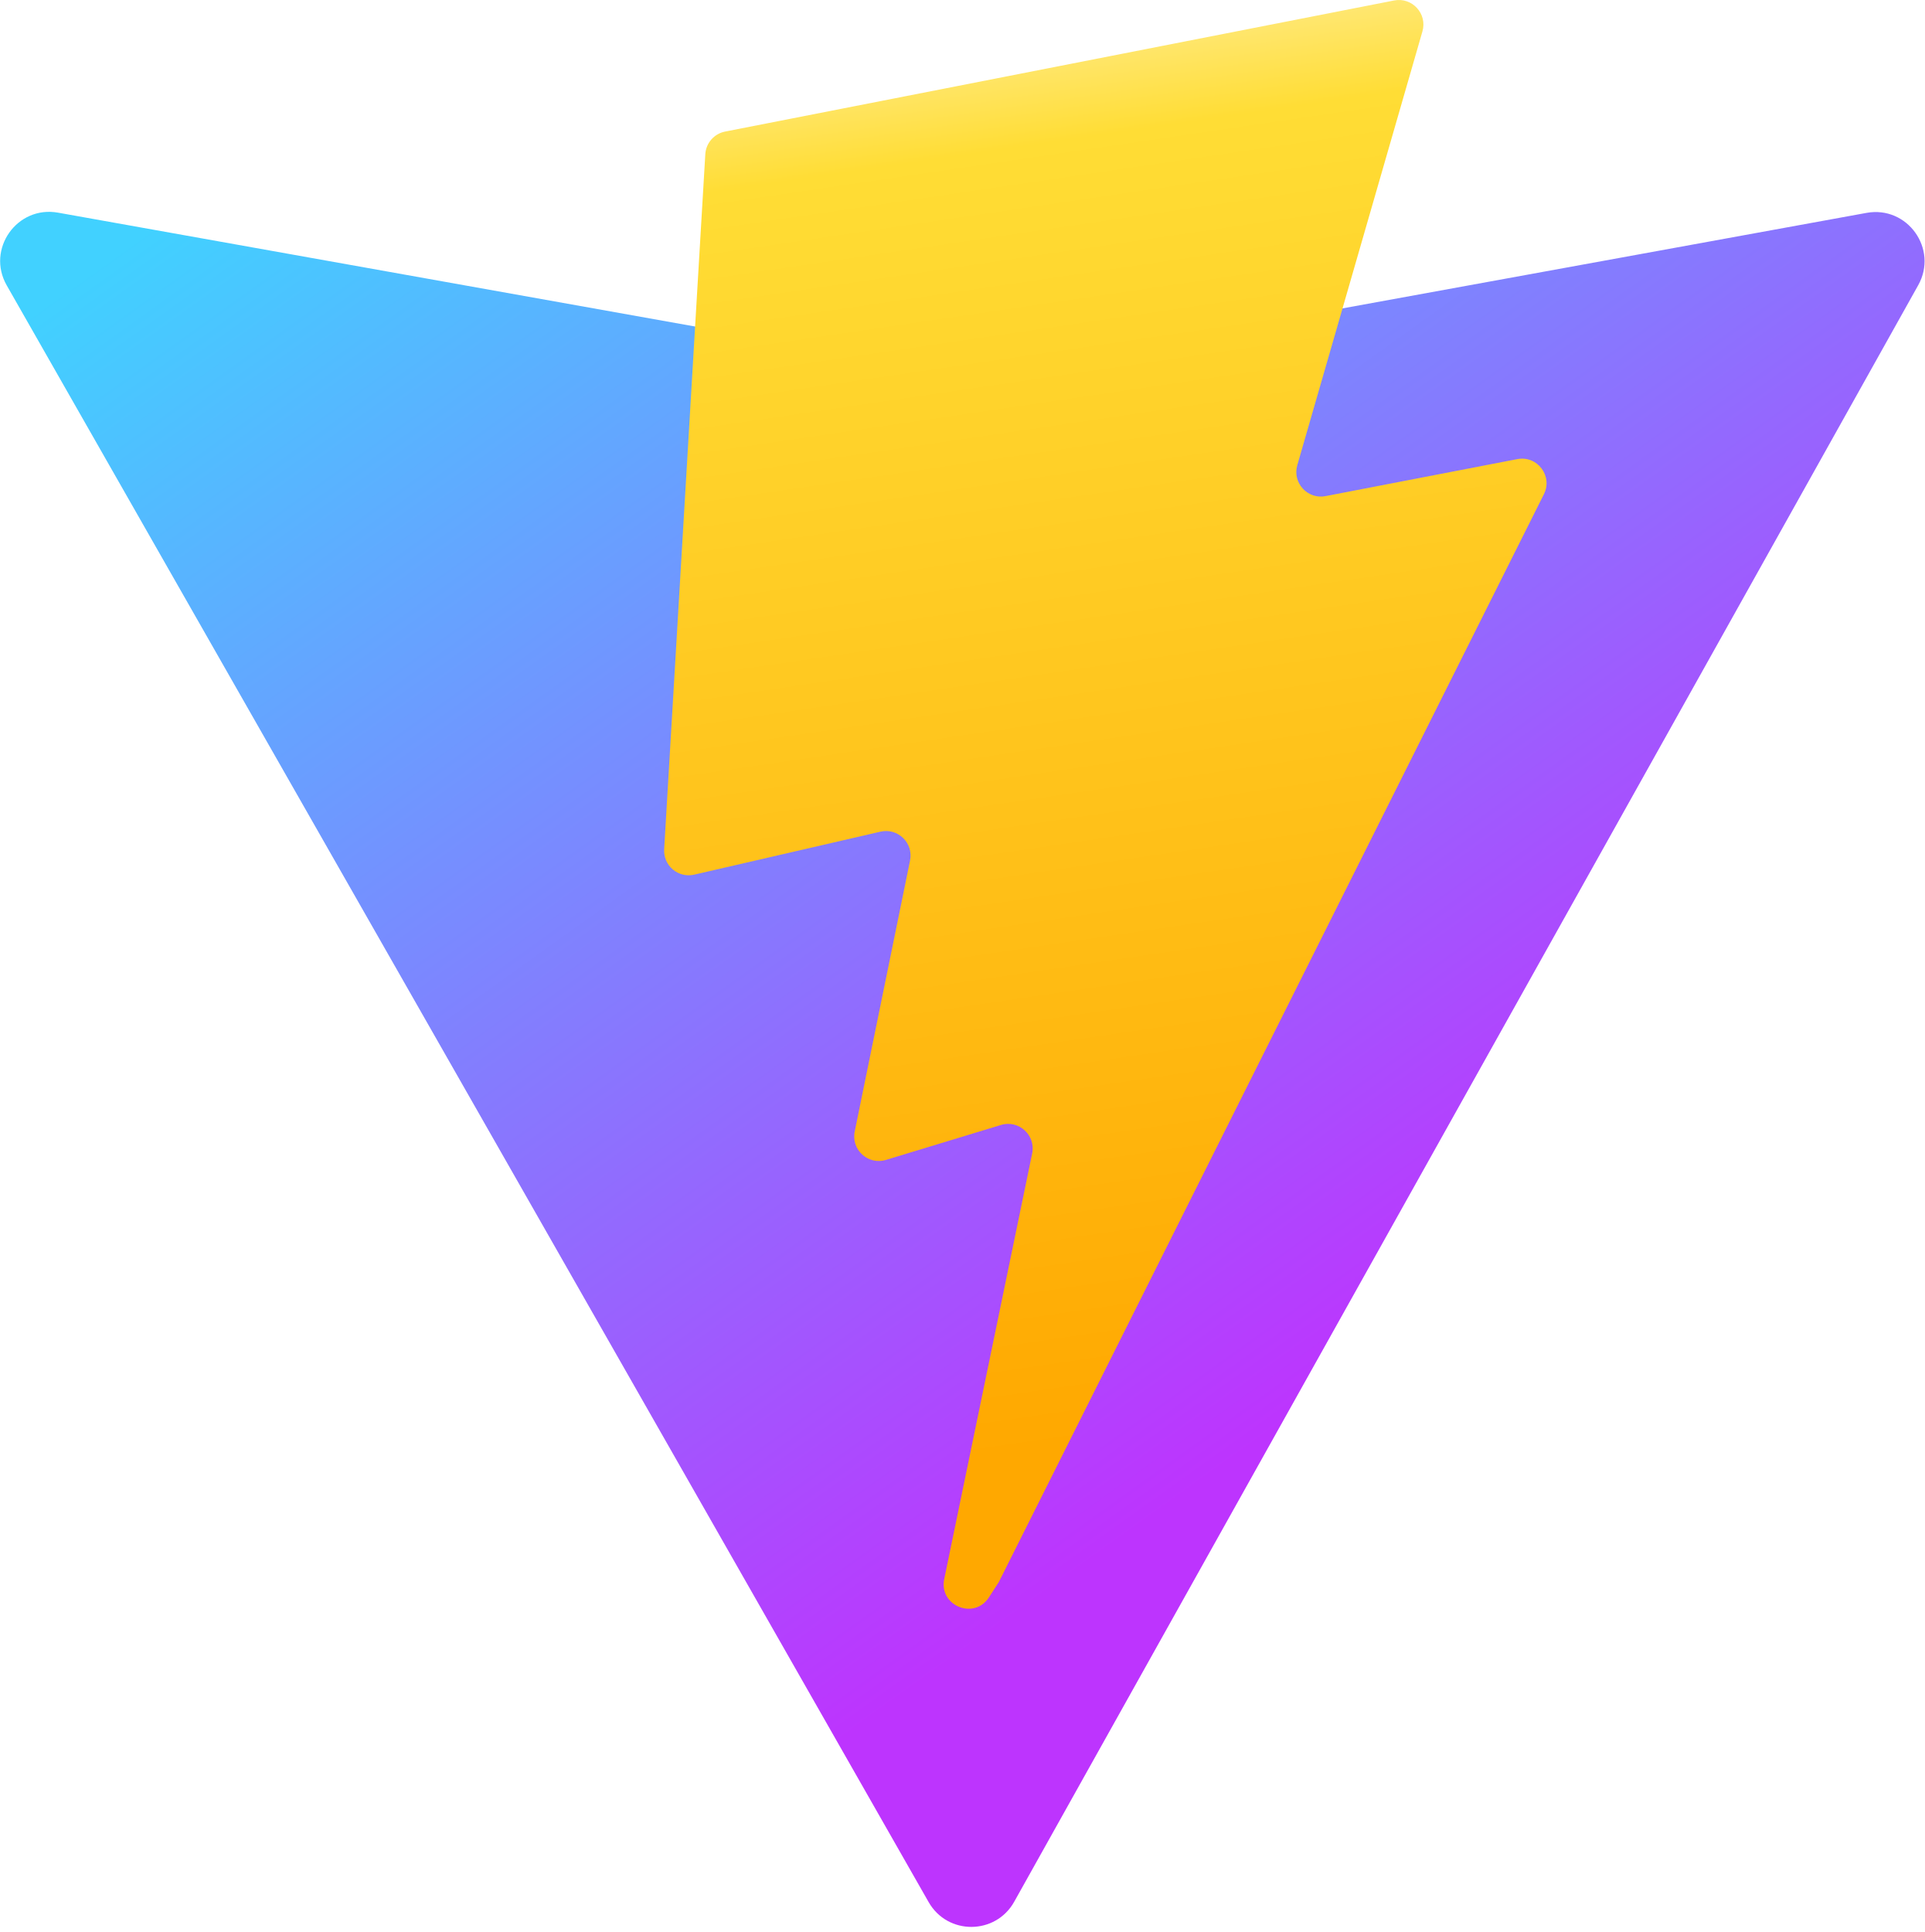
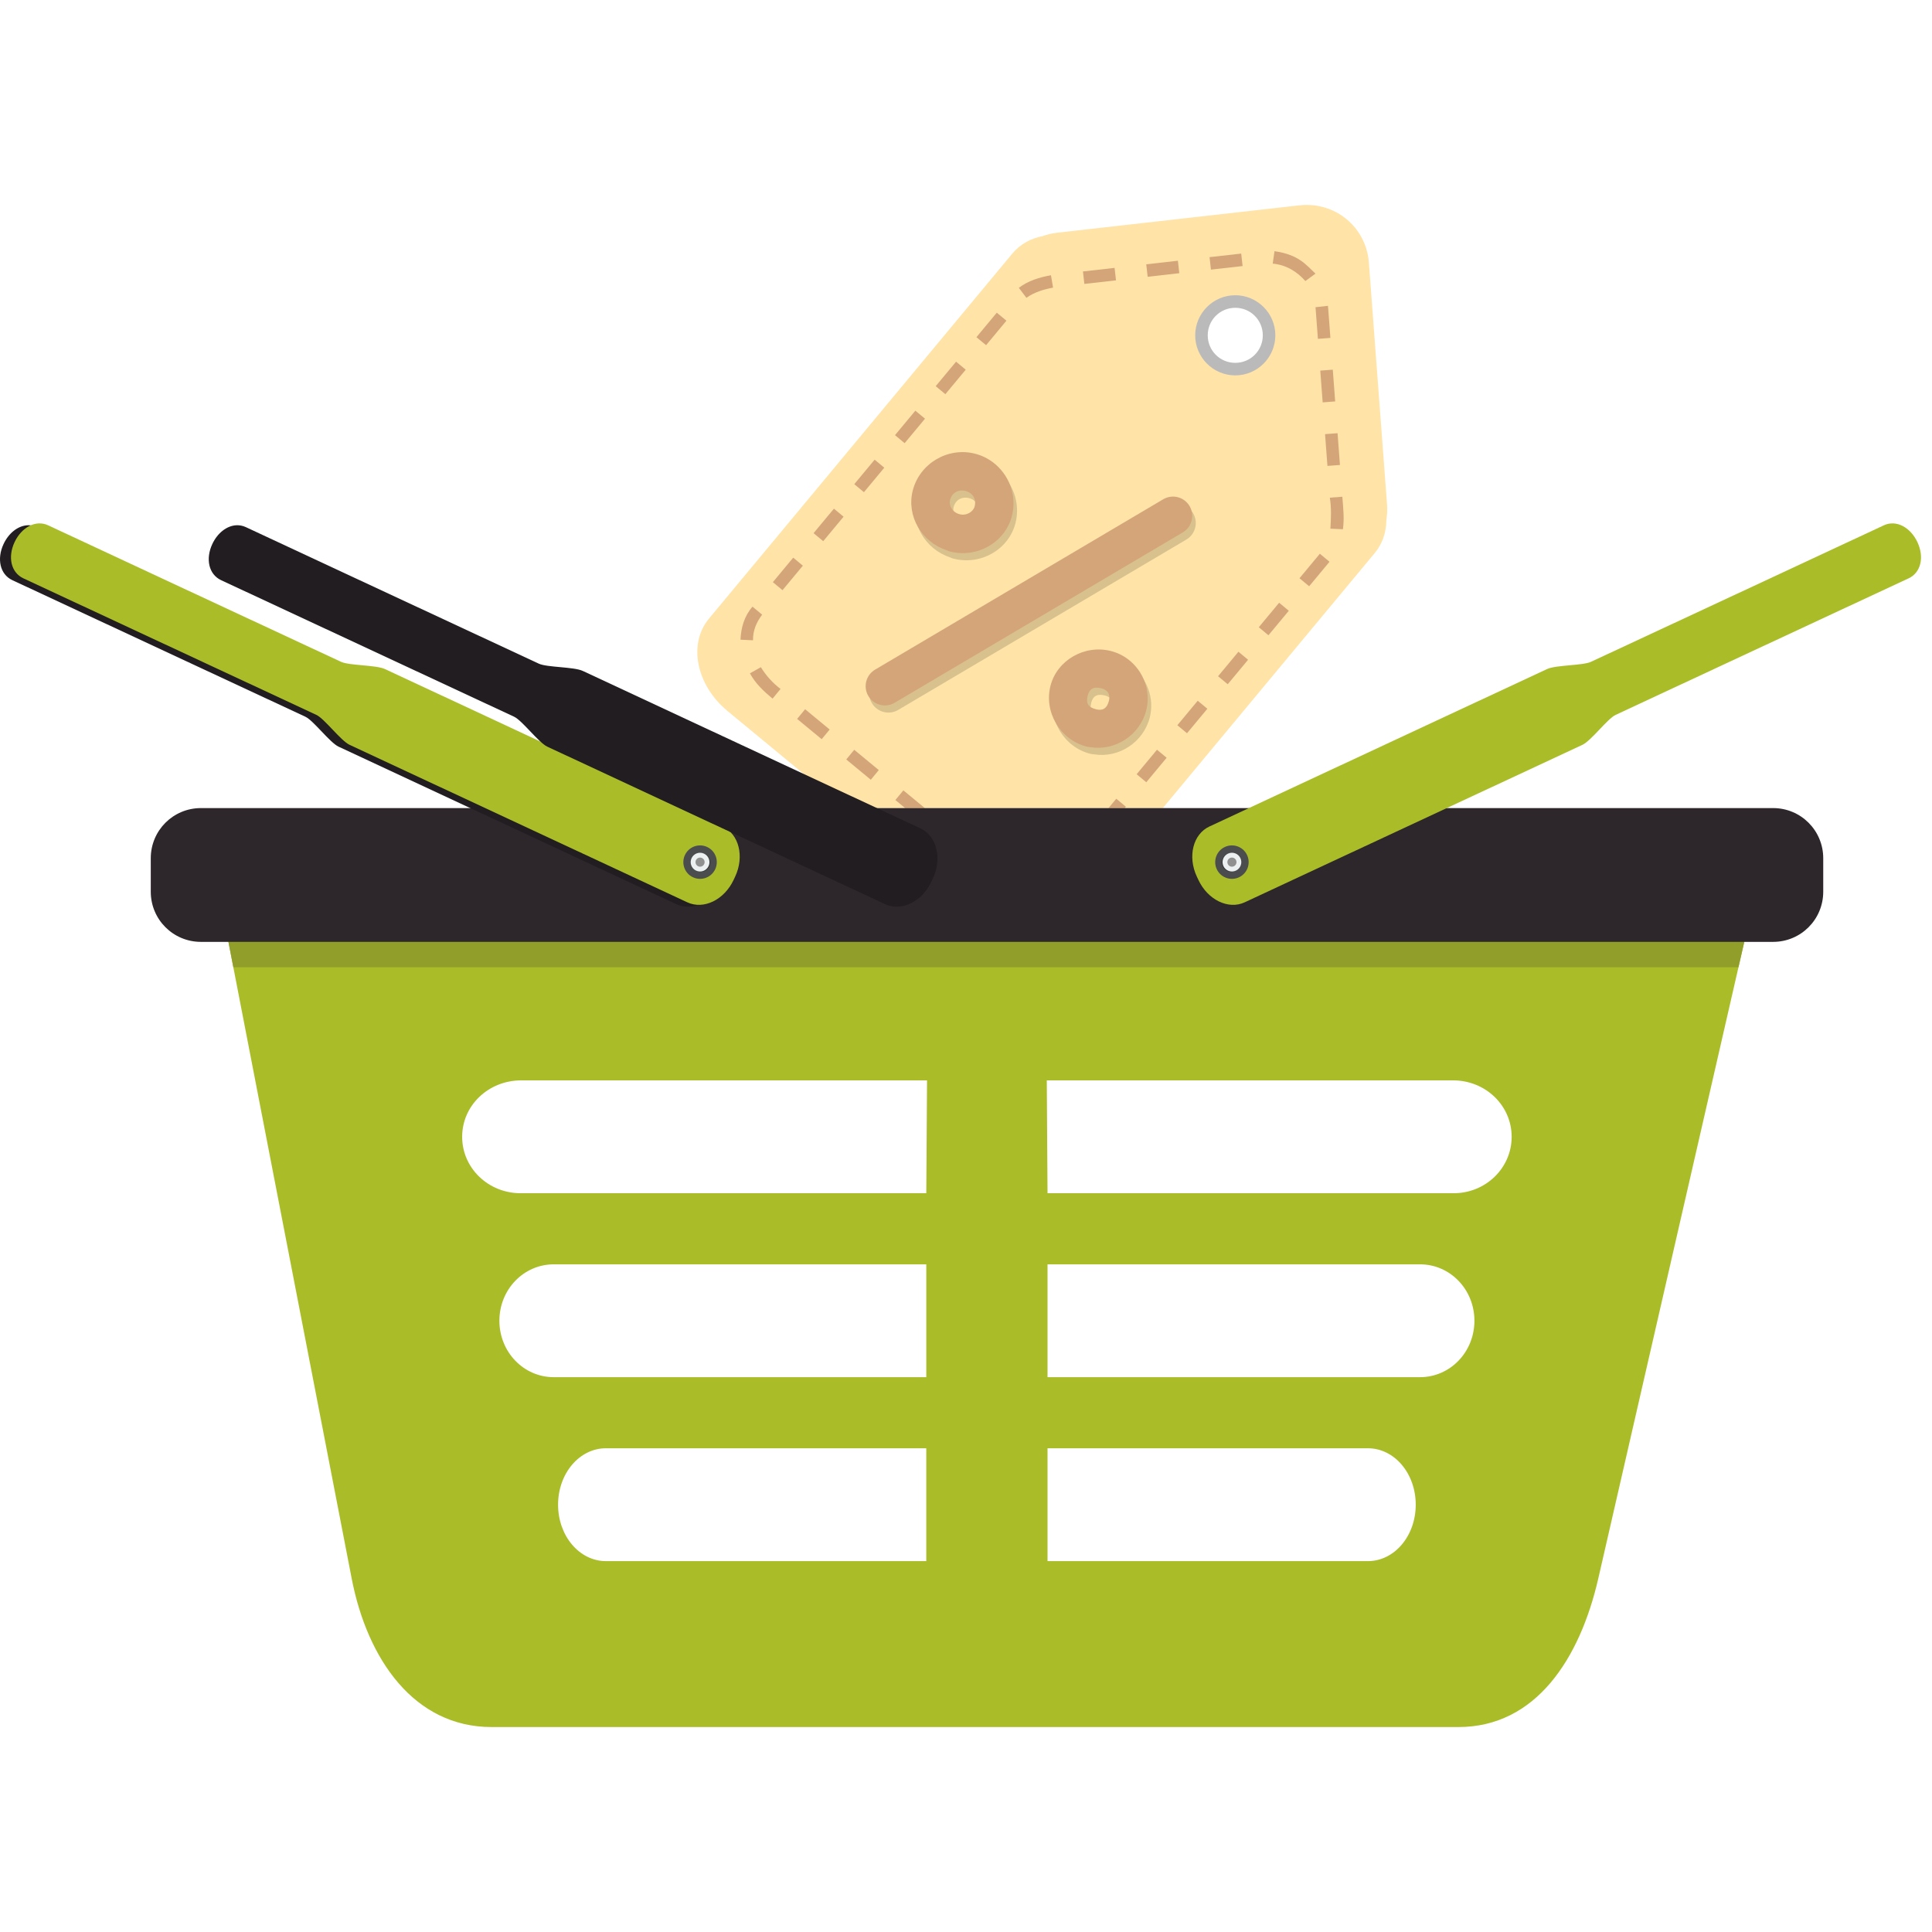
- <svg xmlns="http://www.w3.org/2000/svg" aria-hidden="true" role="img" class="iconify iconify--logos" width="31.88" height="32" preserveAspectRatio="xMidYMid meet" viewBox="0 0 256 257">
-   <defs>
-     <linearGradient id="IconifyId1813088fe1fbc01fb466" x1="-.828%" x2="57.636%" y1="7.652%" y2="78.411%">
-       <stop offset="0%" stop-color="#41D1FF" />
-       <stop offset="100%" stop-color="#BD34FE" />
-     </linearGradient>
-     <linearGradient id="IconifyId1813088fe1fbc01fb467" x1="43.376%" x2="50.316%" y1="2.242%" y2="89.03%">
-       <stop offset="0%" stop-color="#FFEA83" />
-       <stop offset="8.333%" stop-color="#FFDD35" />
-       <stop offset="100%" stop-color="#FFA800" />
-     </linearGradient>
-   </defs>
-   <path fill="url(#IconifyId1813088fe1fbc01fb466)" d="M255.153 37.938L134.897 252.976c-2.483 4.44-8.862 4.466-11.382.048L.875 37.958c-2.746-4.814 1.371-10.646 6.827-9.67l120.385 21.517a6.537 6.537 0 0 0 2.322-.004l117.867-21.483c5.438-.991 9.574 4.796 6.877 9.62Z" />
-   <path fill="url(#IconifyId1813088fe1fbc01fb467)" d="M185.432.063L96.44 17.501a3.268 3.268 0 0 0-2.634 3.014l-5.474 92.456a3.268 3.268 0 0 0 3.997 3.378l24.777-5.718c2.318-.535 4.413 1.507 3.936 3.838l-7.361 36.047c-.495 2.426 1.782 4.5 4.151 3.78l15.304-4.649c2.372-.72 4.652 1.36 4.15 3.788l-11.698 56.621c-.732 3.542 3.979 5.473 5.943 2.437l1.313-2.028l72.516-144.72c1.215-2.423-.88-5.186-3.54-4.672l-25.505 4.922c-2.396.462-4.435-1.77-3.759-4.114l16.646-57.705c.677-2.35-1.37-4.583-3.769-4.113Z" />
+ <svg xmlns="http://www.w3.org/2000/svg" height="800px" width="800px" version="1.1" id="Layer_1" viewBox="0 0 462.073 462.073" xml:space="preserve">
+   <g transform="translate(0 -540.36)">
+     <path style="fill:#FFE3A7;" d="M312.342,589.376c-0.526,0.01-1.058,0.037-1.594,0.098l-57.791,6.531   c-1.249,0.141-2.457,0.419-3.598,0.826c-2.851,0.556-5.393,1.951-7.248,4.184l-72.561,87.32c-5.025,6.047-3.029,15.903,4.477,22.1   l28.094,23.193h75.98l50.715-61.031c1.855-2.233,2.741-4.993,2.758-7.889c0.189-1.193,0.256-2.415,0.162-3.664l-4.34-57.826   c-0.322-4.289-2.338-7.956-5.346-10.439C319.419,590.605,316.022,589.335,312.342,589.376L312.342,589.376z M295.478,612.557   c4.465-0.001,8.085,3.618,8.086,8.082c0,0.001,0,0.001,0,0.002c0,4.465-3.62,8.084-8.084,8.084c-0.001,0-0.001,0-0.002,0   c-4.464-0.001-8.082-3.62-8.082-8.084C287.396,616.177,291.015,612.558,295.478,612.557z" />
+     <g shape-rendering="auto" image-rendering="auto" color-rendering="auto" color-interpolation="sRGB">
+       <g>
+         <path style="fill:#D9C18E;" d="M284.431,661.992c-1.514-1.333-3.719-1.525-5.44-0.474l-68.776,40.665     c-2.211,1.255-2.985,4.065-1.73,6.276c1.255,2.211,4.065,2.985,6.276,1.729c0.047-0.027,0.093-0.054,0.139-0.082l68.776-40.665     c2.206-1.263,2.971-4.076,1.707-6.282C285.132,662.721,284.811,662.326,284.431,661.992L284.431,661.992z" />
+         <path style="fill:#D9C18E;" d="M238.382,652.684c-1.263-0.964-2.73-1.693-4.351-2.106c-6.484-1.652-13.229,2.325-14.882,8.811     c0,0.001,0,0.001,0,0.002c-1.556,6.106,2.121,12.316,8.116,14.294c0.258,0.122,0.527,0.22,0.803,0.292     c0,0,0.001,0.001,0.001,0.001c6.484,1.652,13.184-2.157,14.811-8.54C244.12,660.573,242.17,655.575,238.382,652.684     L238.382,652.684z M232.9,660.017c0.967,0.693,1.387,1.866,1.06,3.148c-0.322,1.264-1.869,2.331-3.609,1.893     c-0.003-0.001-0.006-0.001-0.009-0.002c-1.745-0.445-2.595-2.127-2.272-3.393c0.436-1.709,1.945-2.61,3.689-2.165     C232.195,659.609,232.578,659.786,232.9,660.017L232.9,660.017z" />
+         <path style="fill:#D9C18E;" d="M270.692,699.789c-1.203-0.92-2.6-1.617-4.142-2.01c-6.286-1.602-12.895,2.167-14.467,8.337     c-1.602,6.287,2.357,12.916,8.642,14.519c0.311,0.079,0.63,0.125,0.951,0.137c5.87,0.961,11.794-2.854,13.315-8.819     C276.17,707.324,274.302,702.55,270.692,699.789L270.692,699.789z M265.249,707.12c0.805,0.546,1.104,1.451,0.822,2.56     c-0.486,1.909-1.558,2.419-3.071,2.034c-1.941-0.495-2.484-1.415-1.997-3.325c0.377-1.48,1.333-2.184,3.275-1.689     C264.656,706.796,264.98,706.938,265.249,707.12L265.249,707.12z" />
+       </g>
+       <g>
+         <path style="fill:#D4A579;" d="M283.584,660.279c-1.514-1.333-3.719-1.525-5.44-0.474l-68.776,40.665     c-2.211,1.255-2.986,4.064-1.732,6.275c1.255,2.211,4.064,2.986,6.275,1.732c0.048-0.027,0.095-0.055,0.142-0.084l68.776-40.665     c2.206-1.263,2.97-4.076,1.707-6.282C284.286,661.007,283.964,660.613,283.584,660.279L283.584,660.279z" />
+         <path style="fill:#D4A579;" d="M237.536,650.97c-1.263-0.964-2.73-1.693-4.351-2.106c-6.484-1.652-13.229,2.325-14.882,8.811     c0,0,0,0,0,0c-1.556,6.106,2.121,12.316,8.116,14.294c0.258,0.122,0.527,0.22,0.803,0.292c6.484,1.652,13.184-2.157,14.811-8.54     c1.24-4.865-0.71-9.862-4.498-12.754L237.536,650.97z M232.053,658.303c0.967,0.693,1.387,1.866,1.06,3.148     c-0.322,1.263-1.869,2.331-3.609,1.893c-0.003,0-0.007,0-0.01,0c-1.745-0.445-2.595-2.127-2.272-3.393     c0.436-1.709,1.945-2.61,3.689-2.165c0.436,0.111,0.819,0.288,1.141,0.519L232.053,658.303z" />
+         <path style="fill:#D4A579;" d="M269.845,698.075c-1.203-0.92-2.6-1.617-4.142-2.01c-6.286-1.602-12.895,2.167-14.467,8.337     c-1.602,6.287,2.357,12.916,8.642,14.519c0.311,0.079,0.63,0.125,0.951,0.137c5.87,0.961,11.794-2.853,13.315-8.819     C275.323,705.611,273.455,700.837,269.845,698.075L269.845,698.075z M264.402,705.407c0.805,0.546,1.104,1.451,0.822,2.56     c-0.486,1.909-1.558,2.419-3.071,2.034c-1.941-0.495-2.483-1.415-1.997-3.325c0.377-1.48,1.333-2.184,3.275-1.689     C263.809,705.082,264.134,705.225,264.402,705.407L264.402,705.407z" />
+         <path style="fill:#D4A579;" d="M304.816,600.438l-0.42,2.973c3.139,0.286,5.756,1.833,7.805,4.166l2.42-1.771     C312.319,603.634,310.557,601.255,304.816,600.438z" />
+         <path style="fill:#D4A579;" d="M296.855,601.009l-7.57,0.855l0.336,2.98l7.57-0.854L296.855,601.009z" />
+         <path style="fill:#D4A579;" d="M281.715,602.719l-7.57,0.855l0.338,2.98l7.568-0.855L281.715,602.719z" />
+         <path style="fill:#D4A579;" d="M266.574,604.43l-7.568,0.855l0.336,2.98l7.57-0.855L266.574,604.43z" />
+         <path style="fill:#D4A579;" d="M251.357,606.194c-2.744,0.485-5.447,1.302-7.686,3.006l1.816,2.389     c1.878-1.364,4.297-2.06,6.373-2.438L251.357,606.194z" />
+         <path style="fill:#D4A579;" d="M317.611,613.505l-2.98,0.326l0.568,7.57l2.992-0.225L317.611,613.505z" />
+         <path style="fill:#D4A579;" d="M238.398,615.143l-4.867,5.859l2.307,1.916l4.869-5.859L238.398,615.143z" />
+         <path style="fill:#D4A579;" d="M228.662,626.862l-4.869,5.857l2.307,1.918l4.869-5.859L228.662,626.862z" />
+         <path style="fill:#D4A579;" d="M318.762,628.774l-2.992,0.225l0.57,7.596l2.992-0.225L318.762,628.774z" />
+         <path style="fill:#D4A579;" d="M218.924,638.579l-4.869,5.859l2.307,1.918l4.869-5.859L218.924,638.579z" />
+         <path style="fill:#D4A579;" d="M319.902,643.968l-2.992,0.225l0.57,7.596l2.992-0.225L319.902,643.968z" />
+         <path style="fill:#D4A579;" d="M209.185,650.298l-4.869,5.859l2.309,1.918l4.869-5.859L209.185,650.298z" />
+         <path style="fill:#D4A579;" d="M321.043,659.161l-2.992,0.225c0.409,2.483,0.28,4.94,0.135,7.42l2.996,0.131     C321.558,664.341,321.238,661.761,321.043,659.161z" />
+         <path style="fill:#D4A579;" d="M199.449,662.016l-4.869,5.859l2.307,1.918l4.869-5.859L199.449,662.016z" />
+         <path style="fill:#D4A579;" d="M315.668,672.798l-4.869,5.859l2.309,1.918l4.869-5.859L315.668,672.798z" />
+         <path style="fill:#D4A579;" d="M189.711,673.735l-4.869,5.859l2.307,1.916l4.869-5.859L189.711,673.735z" />
+         <path style="fill:#D4A579;" d="M305.93,684.516l-4.867,5.859l2.307,1.918l4.869-5.859L305.93,684.516z" />
+         <path style="fill:#D4A579;" d="M179.973,685.454c-1.955,2.247-2.733,4.983-2.875,7.9l2.996,0.145     c-0.039-2.321,0.814-4.312,2.186-6.129L179.973,685.454z" />
+         <path style="fill:#D4A579;" d="M296.193,696.235l-4.869,5.859l2.307,1.916l4.869-5.857L296.193,696.235z" />
+         <path style="fill:#D4A579;" d="M181.973,699.932l-2.617,1.467c1.311,2.429,3.316,4.312,5.416,6.049l1.91-2.314     C184.787,703.702,183.221,701.944,181.973,699.932z" />
+         <path style="fill:#D4A579;" d="M286.455,707.954l-4.869,5.857l2.307,1.918l4.869-5.859L286.455,707.954z" />
+         <path style="fill:#D4A579;" d="M192.557,709.987l-1.91,2.313l5.875,4.85l1.91-2.313L192.557,709.987z" />
+         <path style="fill:#D4A579;" d="M276.717,719.671l-4.869,5.859l2.307,1.918l4.869-5.859L276.717,719.671z" />
+         <path style="fill:#D4A579;" d="M204.305,719.686l-1.908,2.314l5.873,4.85l1.91-2.314L204.305,719.686z" />
+         <path style="fill:#D4A579;" d="M216.055,729.387l-1.91,2.313l2.336,1.928h4.711L216.055,729.387z" />
+         <path style="fill:#D4A579;" d="M266.978,731.389l-1.859,2.238h3.902l0.266-0.32L266.978,731.389z" />
+       </g>
+       <path style="fill:#BABABA;" d="M295.435,610.973c-5.274,0.001-9.581,4.31-9.582,9.584c-0.001,5.275,4.307,9.583,9.582,9.584    c5.276,0.001,9.587-4.308,9.586-9.584C305.021,615.281,300.711,610.972,295.435,610.973z M295.437,613.973    c3.654,0,6.584,2.93,6.584,6.584c0,3.655-2.929,6.584-6.584,6.584c-3.654,0-6.584-2.93-6.584-6.584    C288.854,616.903,291.784,613.973,295.437,613.973z" />
+     </g>
+     <path style="fill:#AABD29;" d="M385.202,737.905l-296.408,0.561c-18.546,0.035-38.246,6.212-34.477,25.533L84.11,917.885   c3.742,19.327,14.931,35.533,33.477,35.533h231.195c18.546,0,29.076-16.346,33.477-35.533l35.42-154.447   C422.078,744.25,403.747,737.869,385.202,737.905z M124.534,798.752h97.18l-0.174,26.99h-97.006c-7.756,0-14-6.018-14-13.494   C110.534,804.772,116.778,798.813,124.534,798.752z M250.36,798.752h97.18c7.756,0,14,6.02,14,13.496   c0,7.476-6.244,13.555-14,13.494h-97.006L250.36,798.752z M132.448,842.748h89.092v26.988h-89.092   c-7.206,0-13.008-6.018-13.008-13.494S125.242,842.748,132.448,842.748L132.448,842.748z M250.534,842.748h89.092   c7.206,0,13.008,6.018,13.008,13.494s-5.802,13.494-13.008,13.494h-89.092V842.748z M144.916,886.741h76.623v26.99h-76.623   c-6.338,0-11.441-6.02-11.441-13.496S138.578,886.741,144.916,886.741z M250.534,886.741h76.623   c6.338,0,11.441,6.018,11.441,13.494s-5.103,13.496-11.441,13.496h-76.623V886.741z" />
+     <path style="fill:#919F2A;" d="M54.631,765.628l1.174,6.061h359.98l1.391-6.061C417.176,765.628,54.631,765.628,54.631,765.628z" />
+     <path style="fill:#2D272B;" d="M48.06,733.627h376c6.648,0,12,5.352,12,12v8c0,6.648-5.352,12-12,12h-376c-6.648,0-12-5.352-12-12   v-8C36.06,738.979,41.412,733.627,48.06,733.627L48.06,733.627z" />
+     <g>
+       <path id="SVGCleanerId_0" style="fill:#221D20;" d="M6.59,665.985c-2.298,0.117-4.513,1.863-5.742,4.498    c-1.639,3.514-0.885,7.244,2.119,8.641c0,0,46.828,21.818,70.055,32.648c1.973,0.92,5.836,6.179,7.973,7.176l80.756,37.658    c3.903,1.82,8.852-0.586,11.094-5.395l0.357-0.768c2.242-4.808,0.905-10.145-2.998-11.965l-80.756-37.656    c-2.137-0.997-8.536-0.818-10.51-1.736C55.7,688.28,8.883,666.438,8.883,666.438C8.132,666.088,7.356,665.945,6.59,665.985z" />
+     </g>
+     <path style="fill:#AABD29;" d="M3.477,670.041c-1.639,3.514-0.884,7.244,2.12,8.641c0,0,46.829,21.818,70.055,32.649   c1.973,0.92,5.835,6.18,7.972,7.176l80.757,37.657c3.904,1.82,8.851-0.585,11.093-5.394l0.358-0.767   c2.242-4.808,0.905-10.145-2.999-11.965L92.077,700.38c-2.137-0.997-8.535-0.817-10.509-1.735   c-23.238-10.806-70.055-32.649-70.055-32.649C8.51,664.597,5.116,666.527,3.477,670.041L3.477,670.041z" />
+     <path style="fill:#4B4C4D;" d="M169.125,742.929c2.002,0.934,2.868,3.314,1.935,5.316c0,0,0,0,0,0   c-0.934,2.002-3.314,2.868-5.316,1.935c-2.002-0.934-2.868-3.314-1.935-5.316C164.743,742.862,167.123,741.995,169.125,742.929   L169.125,742.929z" />
+     <path style="fill:#38393A;" d="M168.595,744.604c1.124,0.524,1.61,1.86,1.086,2.984s-1.86,1.61-2.984,1.086h0   c-1.124-0.524-1.61-1.86-1.086-2.984S167.471,744.08,168.595,744.604L168.595,744.604z" />
+     <path style="fill:#ECF0F1;" d="M168.384,744.519c1.124,0.524,1.61,1.86,1.086,2.984s-1.86,1.61-2.984,1.086h0   c-1.124-0.524-1.61-1.86-1.086-2.984S167.26,743.995,168.384,744.519L168.384,744.519z" />
+     <path style="fill:#909090;" d="M167.895,745.567c0.545,0.254,0.781,0.902,0.527,1.448c-0.254,0.545-0.902,0.781-1.448,0.527   c0,0,0,0,0,0c-0.545-0.254-0.781-0.902-0.527-1.448l0,0C166.702,745.549,167.35,745.313,167.895,745.567   C167.895,745.567,167.895,745.567,167.895,745.567z" />
+     <g transform="matrix(-1 0 0 1 512 0)">
+       <g>
+         <path id="SVGCleanerId_0_1_" style="fill:#221D20;" d="M455.483,665.985c2.298,0.117,4.513,1.863,5.742,4.498     c1.639,3.514,0.885,7.244-2.119,8.641c0,0-46.828,21.818-70.055,32.648c-1.973,0.92-5.836,6.179-7.973,7.176l-80.756,37.658     c-3.903,1.82-8.852-0.586-11.094-5.395l-0.357-0.768c-2.242-4.808-0.905-10.145,2.998-11.965l80.756-37.656     c2.137-0.997,8.536-0.818,10.51-1.736c23.238-10.806,70.055-32.648,70.055-32.648     C453.941,666.088,454.717,665.945,455.483,665.985z" />
+       </g>
+     </g>
+     <path style="fill:#AABD29;" d="M458.596,670.041c1.639,3.514,0.884,7.244-2.12,8.641c0,0-46.829,21.818-70.055,32.649   c-1.973,0.92-5.835,6.18-7.972,7.176l-80.757,37.657c-3.904,1.82-8.851-0.585-11.093-5.394l-0.358-0.767   c-2.242-4.808-0.905-10.145,2.999-11.965l80.757-37.657c2.137-0.997,8.535-0.817,10.509-1.735   c23.238-10.806,70.055-32.649,70.055-32.649C453.563,664.597,456.957,666.527,458.596,670.041L458.596,670.041z" />
+     <path style="fill:#4B4C4D;" d="M292.948,742.929c-2.002,0.934-2.868,3.314-1.935,5.316c0.934,2.002,3.314,2.868,5.316,1.935   c2.002-0.934,2.868-3.314,1.935-5.316C297.33,742.862,294.95,741.995,292.948,742.929z" />
+     <path style="fill:#38393A;" d="M293.478,744.604c-1.124,0.524-1.61,1.86-1.086,2.984c0.524,1.124,1.86,1.61,2.984,1.086l0,0   c1.124-0.524,1.61-1.86,1.086-2.984S294.602,744.08,293.478,744.604L293.478,744.604z" />
+     <path style="fill:#ECF0F1;" d="M293.689,744.519c-1.124,0.524-1.61,1.86-1.086,2.984s1.86,1.61,2.984,1.086h0   c1.124-0.524,1.61-1.86,1.086-2.984S294.813,743.995,293.689,744.519L293.689,744.519z" />
+     <path style="fill:#909090;" d="M294.178,745.567c-0.545,0.254-0.781,0.902-0.527,1.448s0.902,0.781,1.448,0.527l0,0   c0.545-0.254,0.781-0.902,0.527-1.448l0,0C295.371,745.549,294.723,745.313,294.178,745.567L294.178,745.567L294.178,745.567z" />
+   </g>
</svg>
